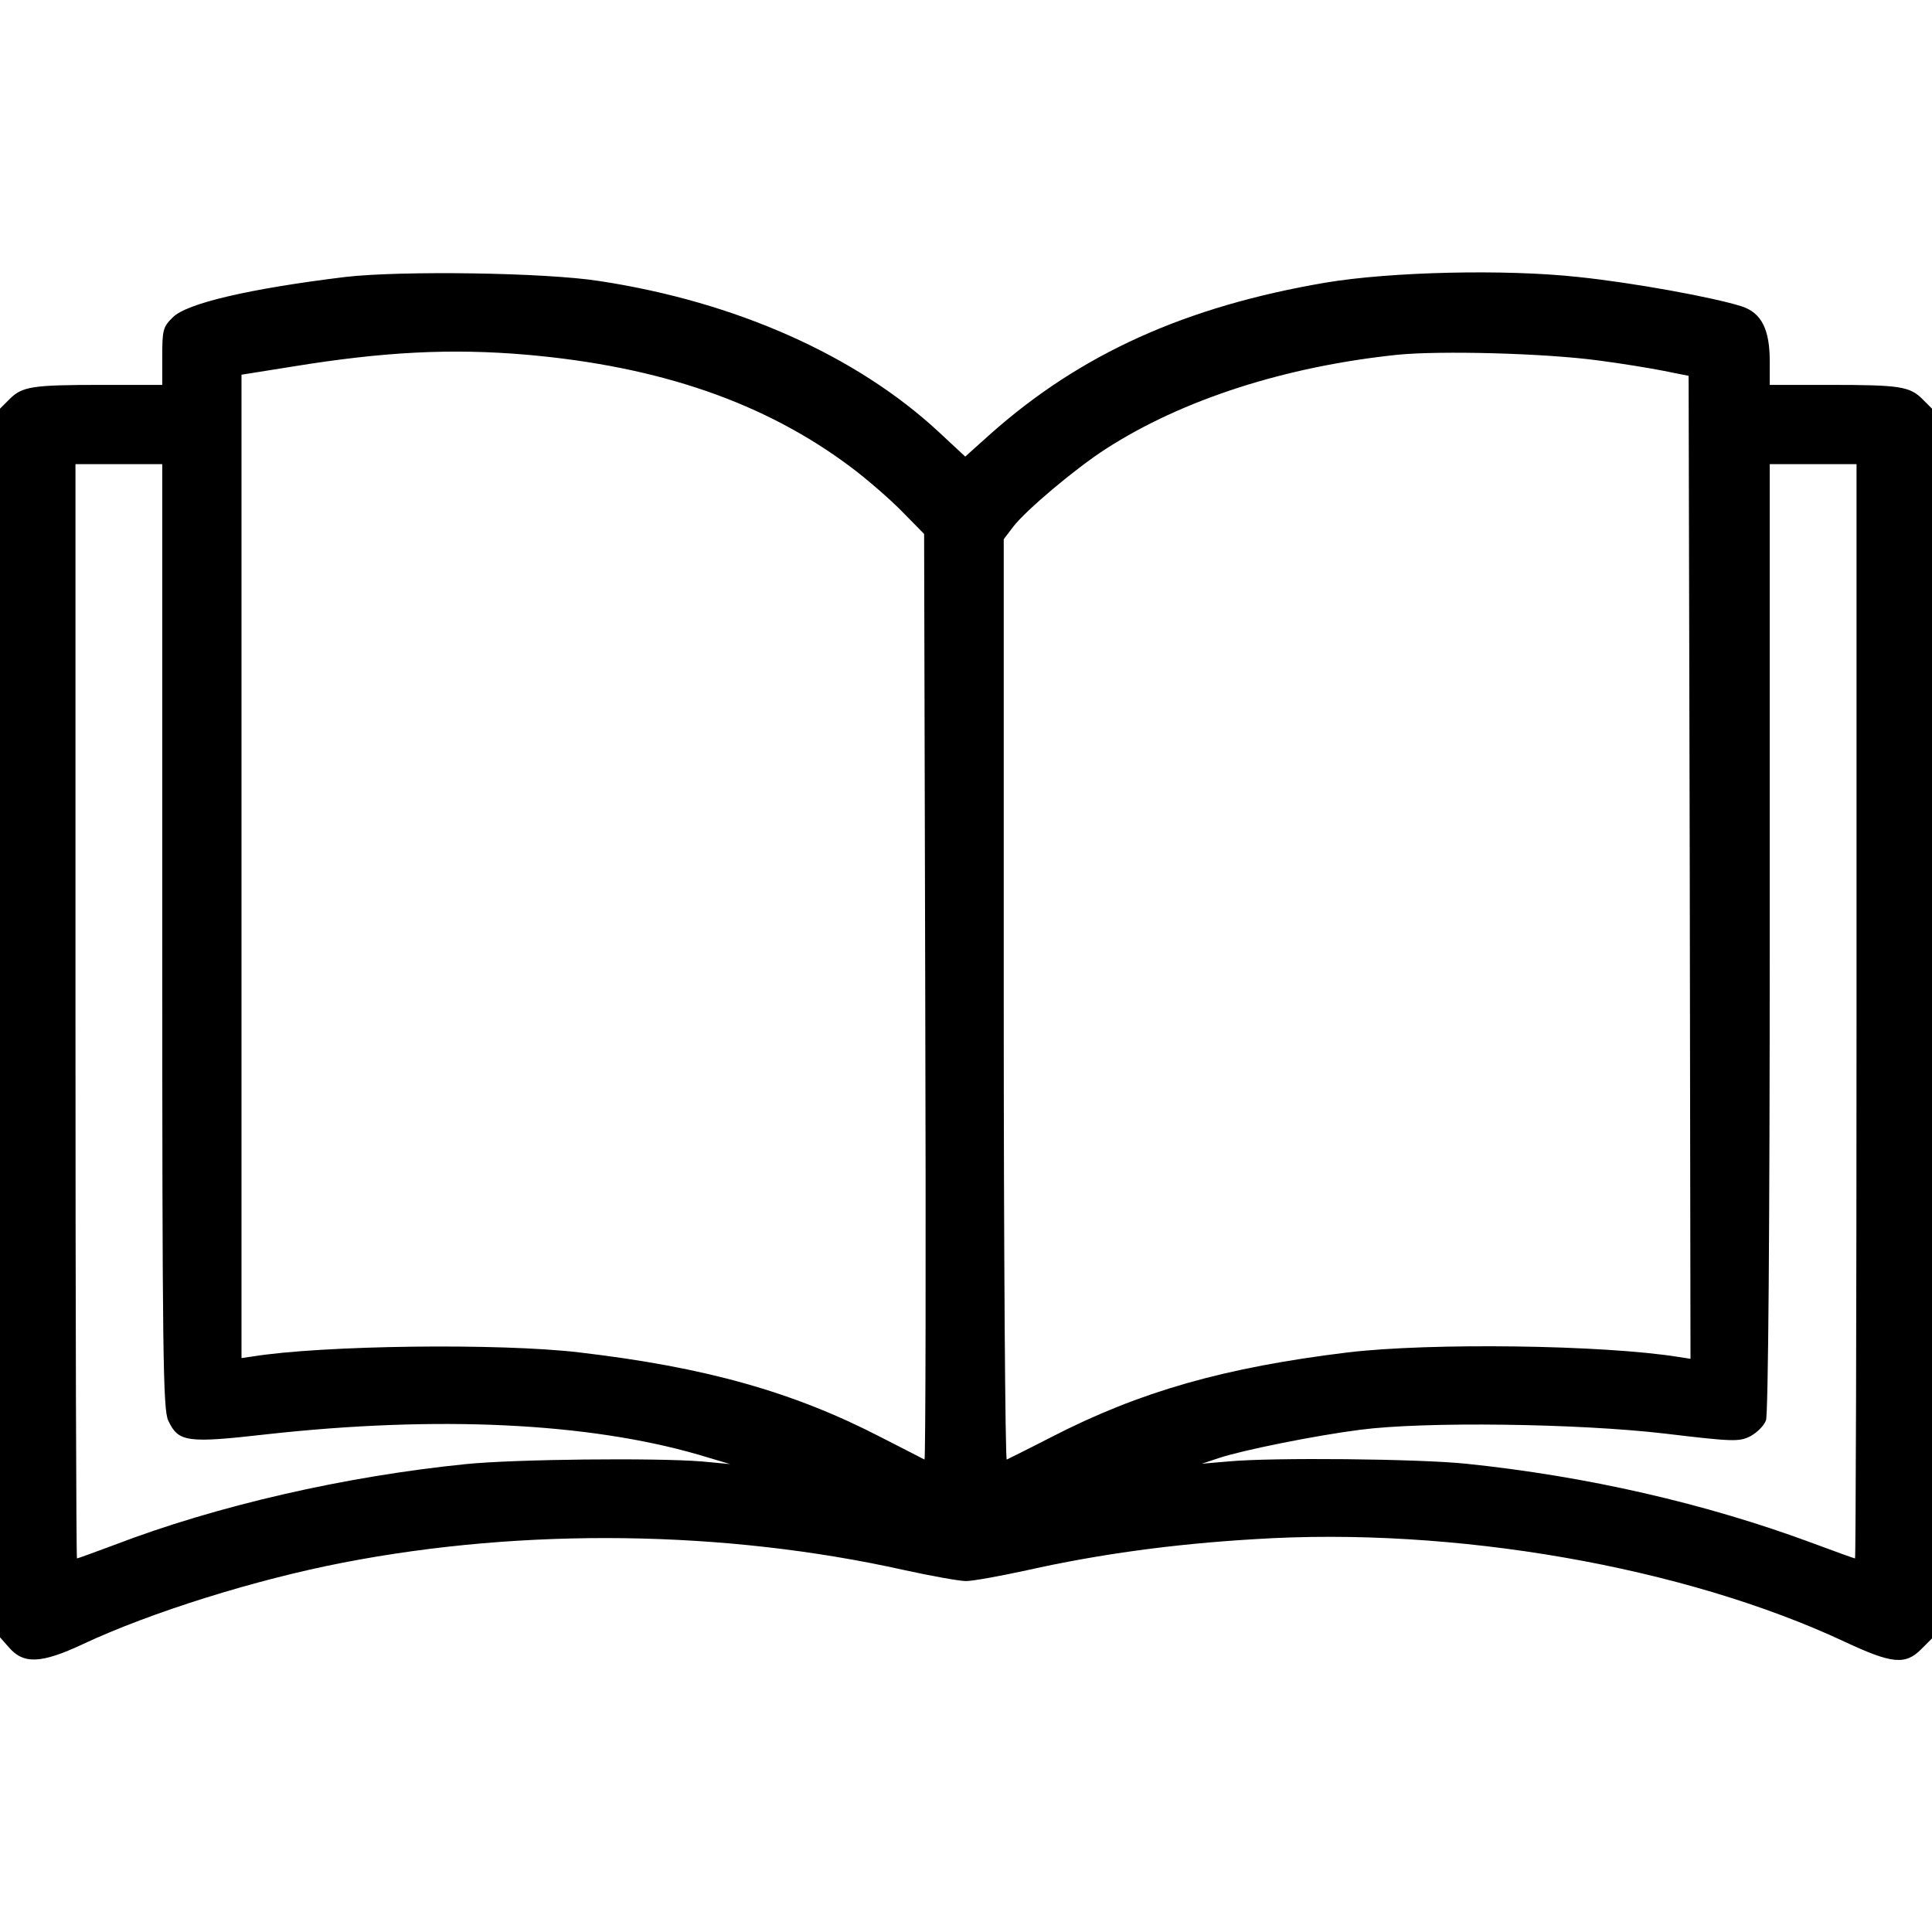
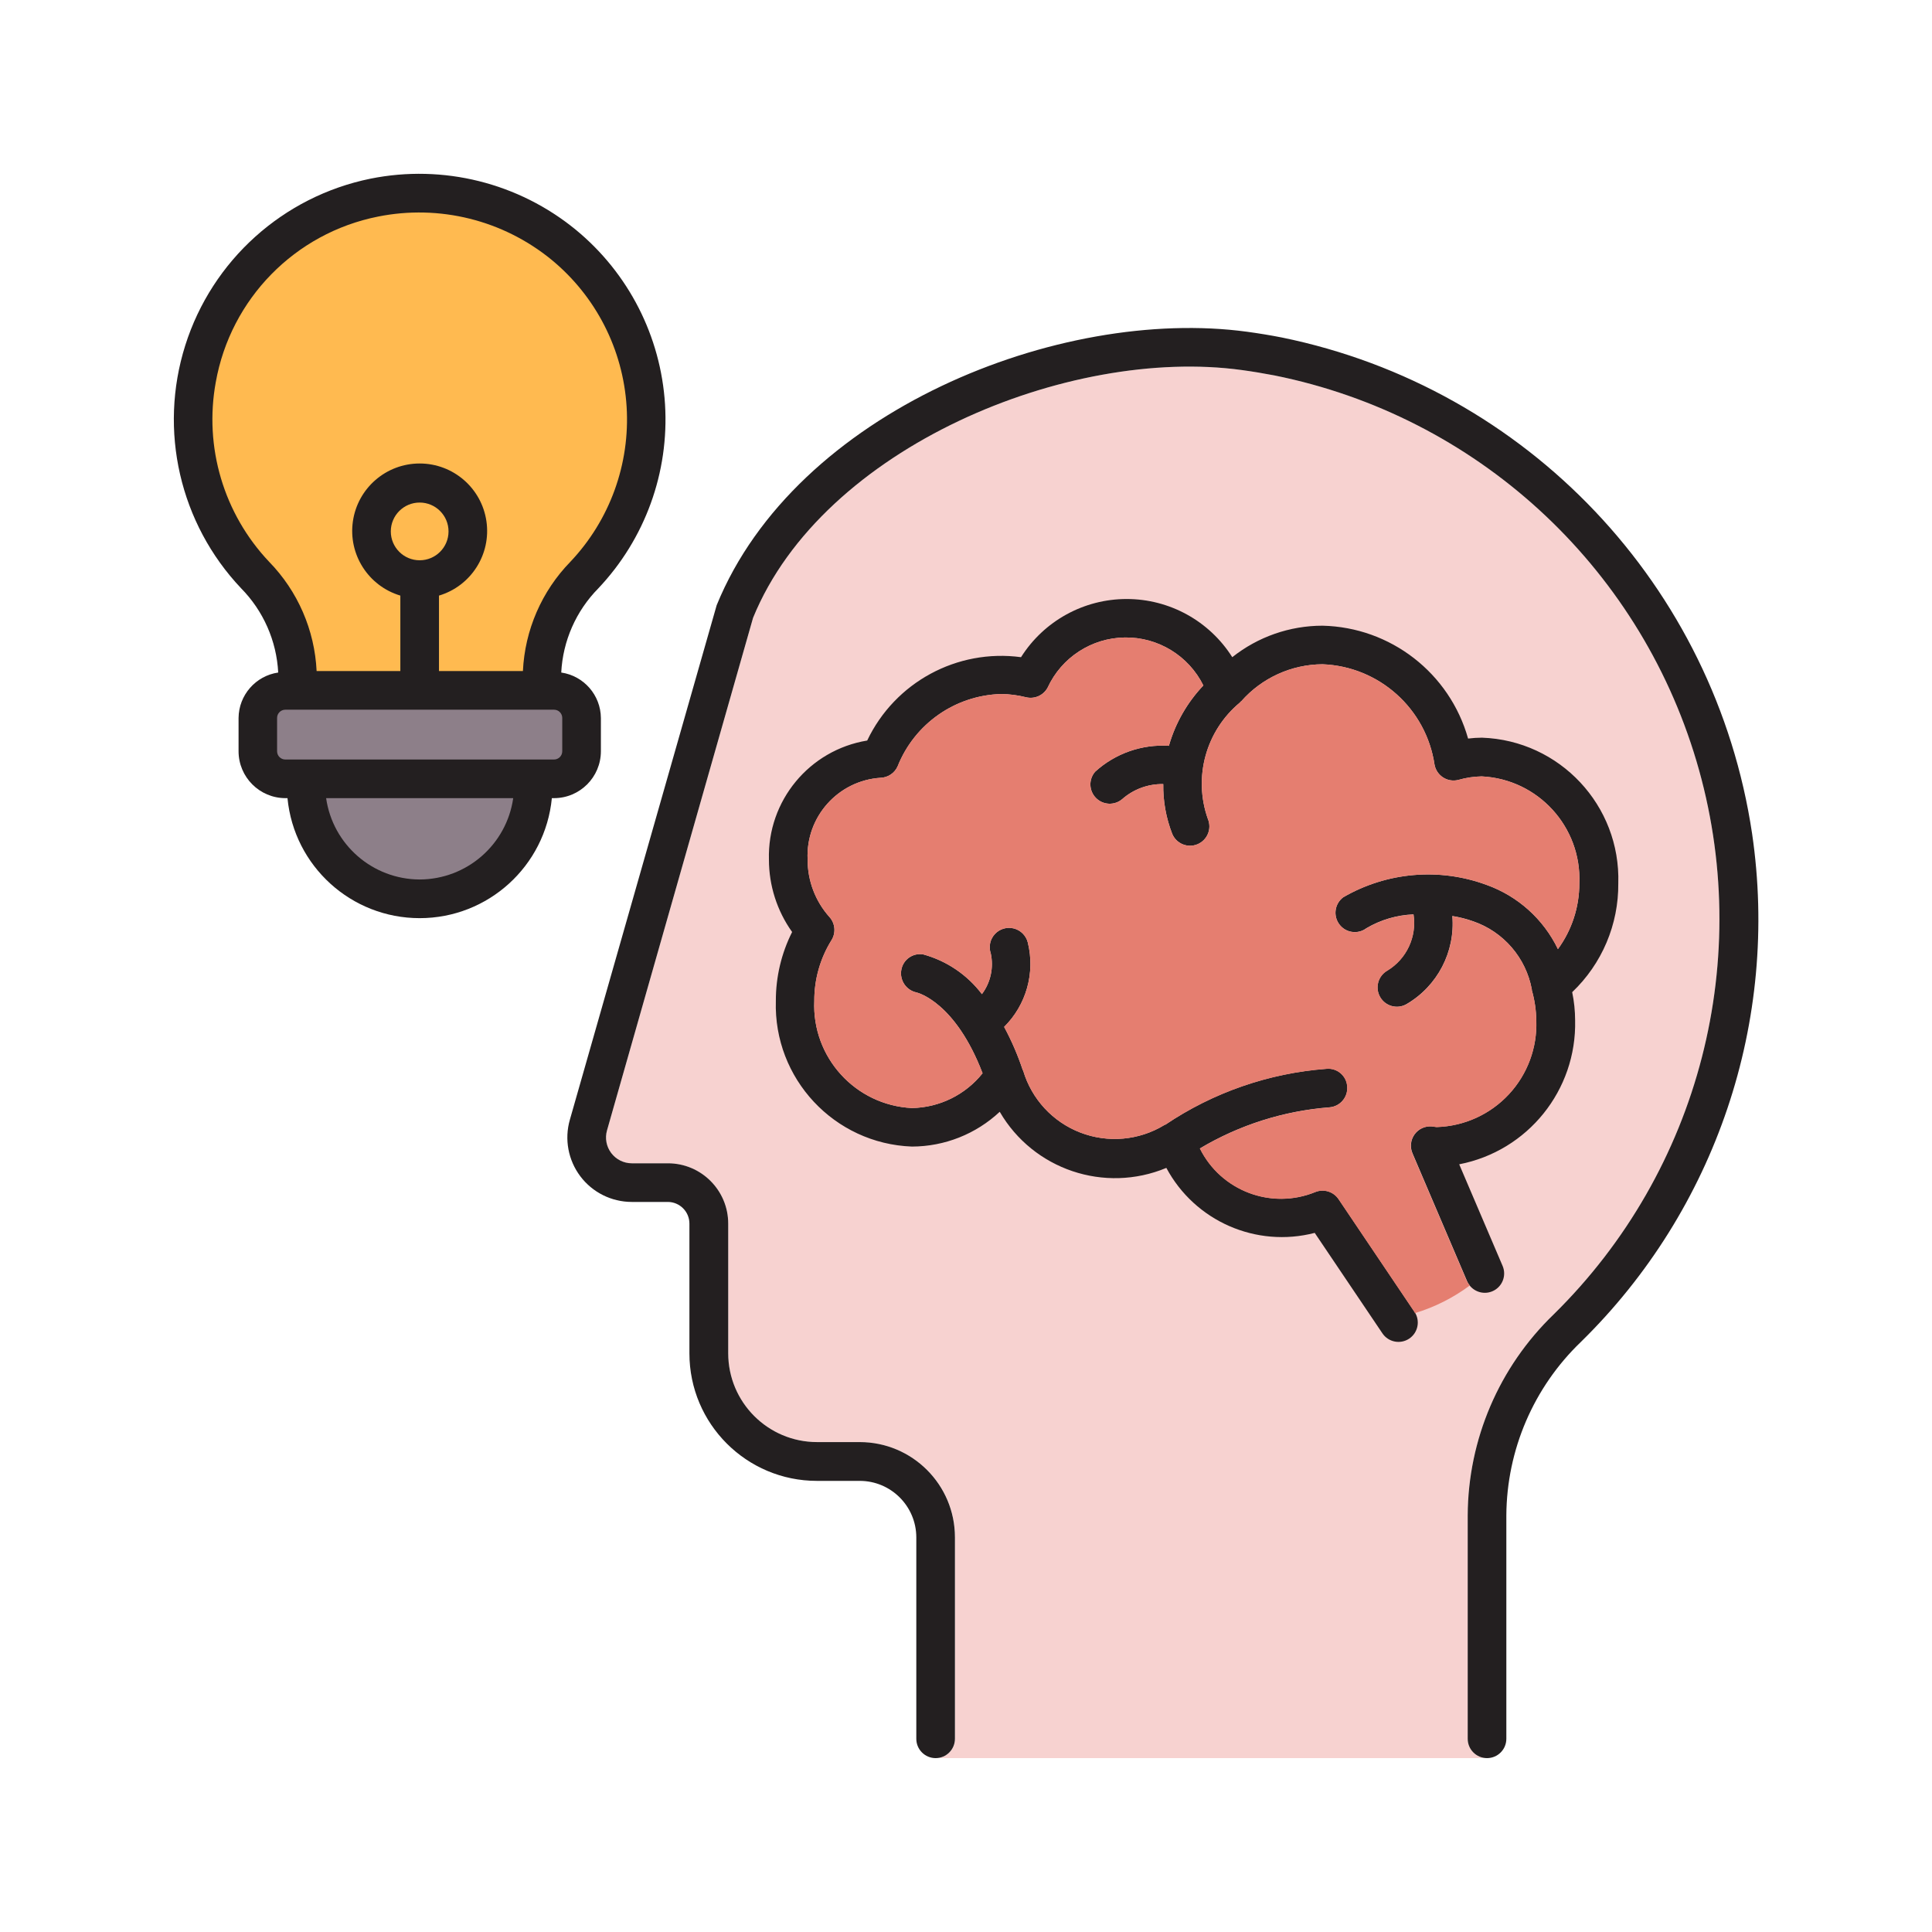
- <svg xmlns="http://www.w3.org/2000/svg" version="1.0" width="512pt" height="512pt" viewBox="0 0 512 512" preserveAspectRatio="xMidYMid meet">
-   <g transform="translate(0,512) scale(0.1,-0.1)" fill="#000000" stroke="none">
-     <path d="M915 4386 c-254 -31 -421 -70 -457 -107 -26 -25 -28 -34 -28 -103 l0 -76 -159 0 c-186 0 -212 -4 -246 -38 l-25 -25 0 -1628 0 -1628 23 -26 c39 -46 86 -44 197 8 179 84 457 171 690 216 480 93 1012 86 1487 -20 73 -16 146 -29 163 -29 17 0 90 13 163 29 188 42 383 69 601 82 529 34 1140 -73 1565 -272 124 -58 160 -62 202 -20 l29 29 0 1630 0 1629 -25 25 c-34 34 -60 38 -246 38 l-159 0 0 63 c0 84 -22 128 -74 145 -75 24 -289 63 -434 78 -193 21 -496 14 -669 -15 -370 -63 -648 -188 -887 -400 l-68 -61 -71 66 c-218 202 -537 344 -897 399 -144 23 -529 28 -675 11z m480 -206 c354 -31 632 -127 860 -298 44 -33 106 -87 137 -119 l57 -58 3 -1228 c2 -675 1 -1226 -2 -1225 -3 2 -55 28 -115 59 -234 121 -467 186 -800 225 -212 25 -682 19 -867 -11 l-28 -4 0 1303 0 1303 138 22 c240 39 418 48 617 31z m2839 -15 c62 -8 141 -21 176 -28 l65 -13 3 -1302 2 -1303 -32 5 c-200 32 -657 38 -876 12 -327 -40 -550 -103 -787 -225 -60 -31 -113 -57 -117 -59 -4 -2 -8 546 -8 1218 l0 1221 25 33 c33 43 163 153 245 206 203 131 476 219 775 250 115 11 386 4 529 -15z m-3804 -1526 c0 -1116 2 -1255 16 -1284 27 -57 49 -60 261 -36 452 50 850 31 1144 -54 l84 -25 -75 7 c-125 10 -497 6 -625 -7 -319 -32 -661 -110 -934 -215 -51 -19 -95 -35 -97 -35 -2 0 -4 653 -4 1450 l0 1450 115 0 115 0 0 -1251z m4490 -199 c0 -797 -2 -1450 -4 -1450 -2 0 -52 18 -111 40 -285 106 -601 178 -920 211 -127 13 -512 17 -630 6 l-70 -6 45 15 c63 21 257 60 375 75 168 22 574 17 806 -10 184 -22 198 -22 228 -7 18 10 36 28 41 42 6 16 10 505 10 1280 l0 1254 115 0 115 0 0 -1450z" />
-   </g>
+ <svg xmlns="http://www.w3.org/2000/svg" data-name="Layer 1" id="Layer_1" viewBox="0 0 50 50">
+   <defs>
+     <style>.cls-1{fill:#f7d2d0;}.cls-2{fill:#231f20;}.cls-3{fill:#ffba50;}.cls-4{fill:#8d7f89;}.cls-5{fill:#e57e70;}</style>
+   </defs>
+   <path class="cls-1" d="M24.218,45.5a.5.5,0,0,0,.5-.5V39.784a2.465,2.465,0,0,0-2.463-2.463H21.146a2.3,2.3,0,0,1-2.3-2.3V31.667a1.561,1.561,0,0,0-1.559-1.56h-.936a.669.669,0,0,1-.642-.851l3.78-13.266c1.8-4.415,8.17-7.029,12.65-6.413.279.038.562.085.843.139a14.35,14.35,0,0,1,7.227,24.3,7.269,7.269,0,0,0-2.225,5.2V45a.5.5,0,0,0,.5.5Z" />
+   <path class="cls-2" d="M15.551,19.442v-.861a1.2,1.2,0,0,0-1.026-1.176,3.343,3.343,0,0,1,.957-2.176,6.357,6.357,0,0,0-.576-9.279A6.392,6.392,0,0,0,9.588,4.624a6.358,6.358,0,0,0-3.349,10.6A3.353,3.353,0,0,1,7.2,17.405a1.2,1.2,0,0,0-1.026,1.176v.861a1.215,1.215,0,0,0,1.213,1.214H7.44a3.437,3.437,0,0,0,6.842,0h.056A1.215,1.215,0,0,0,15.551,19.442Z" />
+   <path class="cls-3" d="M5.584,9.892a5.318,5.318,0,0,1,4.2-4.287,5.408,5.408,0,0,1,4.489,1.117,5.354,5.354,0,0,1,.486,7.819,4.343,4.343,0,0,0-1.226,2.826H11.361V15.414a1.746,1.746,0,1,0-1,0v1.953H8.194a4.346,4.346,0,0,0-1.229-2.828A5.358,5.358,0,0,1,5.584,9.892Z" />
+   <path class="cls-3" d="M10.861,14.5a.747.747,0,1,1,.747-.746A.747.747,0,0,1,10.861,14.5Z" />
+   <rect class="cls-4" height="1.289" rx="0.213" width="7.38" x="7.171" y="18.367" />
+   <path class="cls-4" d="M10.861,22.761A2.454,2.454,0,0,1,8.44,20.656h4.842A2.453,2.453,0,0,1,10.861,22.761Z" />
+   <path class="cls-2" d="M37.191,29.167h-.014l-.123-.016a.5.5,0,0,0-.445.207.5.5,0,0,0-.054.488l1.412,3.308a.5.5,0,1,0,.92-.393l-1.123-2.629a3.706,3.706,0,0,0,3-3.727,3.6,3.6,0,0,0-.076-.728,3.837,3.837,0,0,0,1.193-2.816,3.658,3.658,0,0,0-3.527-3.77,2.963,2.963,0,0,0-.36.023,4.008,4.008,0,0,0-3.767-2.921,3.758,3.758,0,0,0-2.336.815,3.234,3.234,0,0,0-5.467,0,3.842,3.842,0,0,0-3.981,2.157A3.036,3.036,0,0,0,19.9,22.245,3.229,3.229,0,0,0,20.5,24.12a3.943,3.943,0,0,0-.421,1.784A3.659,3.659,0,0,0,23.6,29.673a3.335,3.335,0,0,0,2.273-.9,3.452,3.452,0,0,0,4.312,1.452,3.391,3.391,0,0,0,3.84,1.682l1.752,2.6a.5.5,0,0,0,.83-.558l-1.964-2.916a.5.5,0,0,0-.6-.185,2.345,2.345,0,0,1-2.989-1.127,7.725,7.725,0,0,1,3.352-1.064.5.5,0,0,0,.461-.536.49.49,0,0,0-.537-.461,8.617,8.617,0,0,0-4.17,1.446c-.009,0-.02,0-.029.011A2.471,2.471,0,0,1,26.48,27.71c0-.006-.008-.009-.01-.014a7.04,7.04,0,0,0-.483-1.12,2.3,2.3,0,0,0,.613-2.182.5.5,0,1,0-.959.28,1.3,1.3,0,0,1-.229,1.054A2.85,2.85,0,0,0,23.894,24.7a.491.491,0,0,0-.568.4.506.506,0,0,0,.391.584c.044.009,1.012.26,1.712,2.092a2.394,2.394,0,0,1-1.827.9A2.66,2.66,0,0,1,21.074,25.9a2.947,2.947,0,0,1,.445-1.568.5.5,0,0,0-.053-.6,2.221,2.221,0,0,1-.565-1.491,2.023,2.023,0,0,1,1.886-2.112.5.5,0,0,0,.445-.3,2.97,2.97,0,0,1,2.676-1.868,2.743,2.743,0,0,1,.646.084.5.5,0,0,0,.559-.25,2.234,2.234,0,0,1,4.03-.055,3.769,3.769,0,0,0-.892,1.561,2.594,2.594,0,0,0-1.909.671.5.5,0,0,0,.7.71,1.566,1.566,0,0,1,1.063-.39,3.413,3.413,0,0,0,.232,1.288.5.5,0,0,0,.923-.385,2.726,2.726,0,0,1,.829-3.013.215.215,0,0,0,.018-.024c.006,0,.014-.007.019-.012a2.824,2.824,0,0,1,2.1-.955,3.05,3.05,0,0,1,2.9,2.6.5.5,0,0,0,.62.392,2.326,2.326,0,0,1,.6-.09,2.66,2.66,0,0,1,2.527,2.77,2.877,2.877,0,0,1-.554,1.7A3.273,3.273,0,0,0,38.469,22.9a4.373,4.373,0,0,0-3.707.322.5.5,0,0,0,.6.8,2.593,2.593,0,0,1,1.219-.358,1.442,1.442,0,0,1-.677,1.454.5.5,0,0,0,.494.87,2.409,2.409,0,0,0,1.188-2.282,3,3,0,0,1,.537.136,2.307,2.307,0,0,1,1.52,1.764l0,.013v.007a2.978,2.978,0,0,1,.115.778A2.659,2.659,0,0,1,37.191,29.167Z" />
+   <path class="cls-2" d="M45.344,21.574A15.428,15.428,0,0,0,33.177,8.735c-.3-.059-.6-.108-.9-.149-4.858-.66-11.684,2.058-13.73,7.078l-3.8,13.318a1.667,1.667,0,0,0,1.6,2.124h.936a.561.561,0,0,1,.559.561v3.358a3.3,3.3,0,0,0,3.3,3.3h1.109a1.465,1.465,0,0,1,1.463,1.463V45a.5.5,0,0,0,1,0V39.784a2.465,2.465,0,0,0-2.463-2.463H21.146a2.3,2.3,0,0,1-2.3-2.3V31.667a1.561,1.561,0,0,0-1.559-1.561h-.936a.668.668,0,0,1-.642-.85l3.78-13.266c1.8-4.415,8.17-7.029,12.65-6.413.279.038.562.085.843.139a14.35,14.35,0,0,1,7.227,24.3,7.269,7.269,0,0,0-2.225,5.2V45a.5.5,0,0,0,1,0V39.218a6.273,6.273,0,0,1,1.927-4.487A15.3,15.3,0,0,0,45.344,21.574Z" />
+   <path class="cls-5" d="M34.664,23.925a.5.5,0,0,0,.7.1,2.593,2.593,0,0,1,1.219-.358,1.442,1.442,0,0,1-.677,1.454.5.5,0,0,0,.494.87,2.409,2.409,0,0,0,1.188-2.282,3,3,0,0,1,.537.136,2.307,2.307,0,0,1,1.52,1.764l0,.013v.007a2.978,2.978,0,0,1,.115.778,2.659,2.659,0,0,1-2.574,2.762h-.014l-.123-.016a.5.5,0,0,0-.445.207.5.5,0,0,0-.054.488l1.412,3.308a.518.518,0,0,0,.077.112,4.637,4.637,0,0,1-1.422.716c-.006-.01-.006-.022-.013-.032l-1.964-2.916a.5.5,0,0,0-.6-.185,2.345,2.345,0,0,1-2.989-1.127,7.725,7.725,0,0,1,3.352-1.064.5.5,0,0,0,.461-.536.49.49,0,0,0-.537-.461,8.617,8.617,0,0,0-4.17,1.446c-.009,0-.02,0-.029.011A2.471,2.471,0,0,1,26.48,27.71c0-.006-.008-.009-.01-.014a7.04,7.04,0,0,0-.483-1.12,2.3,2.3,0,0,0,.613-2.182.5.5,0,1,0-.959.28,1.3,1.3,0,0,1-.229,1.054A2.85,2.85,0,0,0,23.894,24.7a.491.491,0,0,0-.568.4.506.506,0,0,0,.391.584c.044.009,1.012.26,1.712,2.092a2.394,2.394,0,0,1-1.827.9A2.66,2.66,0,0,1,21.074,25.9a2.947,2.947,0,0,1,.445-1.568.5.5,0,0,0-.053-.6,2.221,2.221,0,0,1-.565-1.491,2.023,2.023,0,0,1,1.886-2.112.5.5,0,0,0,.445-.3,2.97,2.97,0,0,1,2.676-1.868,2.743,2.743,0,0,1,.646.084.5.5,0,0,0,.559-.25,2.234,2.234,0,0,1,4.03-.055,3.769,3.769,0,0,0-.892,1.561,2.594,2.594,0,0,0-1.909.671.5.5,0,0,0,.7.71,1.566,1.566,0,0,1,1.063-.39,3.413,3.413,0,0,0,.232,1.288.5.5,0,0,0,.923-.385,2.726,2.726,0,0,1,.829-3.013.215.215,0,0,0,.018-.024c.006,0,.014-.006.019-.012a2.824,2.824,0,0,1,2.1-.955,3.05,3.05,0,0,1,2.9,2.6.5.5,0,0,0,.62.392,2.326,2.326,0,0,1,.6-.09,2.66,2.66,0,0,1,2.527,2.77,2.877,2.877,0,0,1-.554,1.7A3.273,3.273,0,0,0,38.469,22.9a4.373,4.373,0,0,0-3.707.322A.5.5,0,0,0,34.664,23.925Z" />
</svg>
